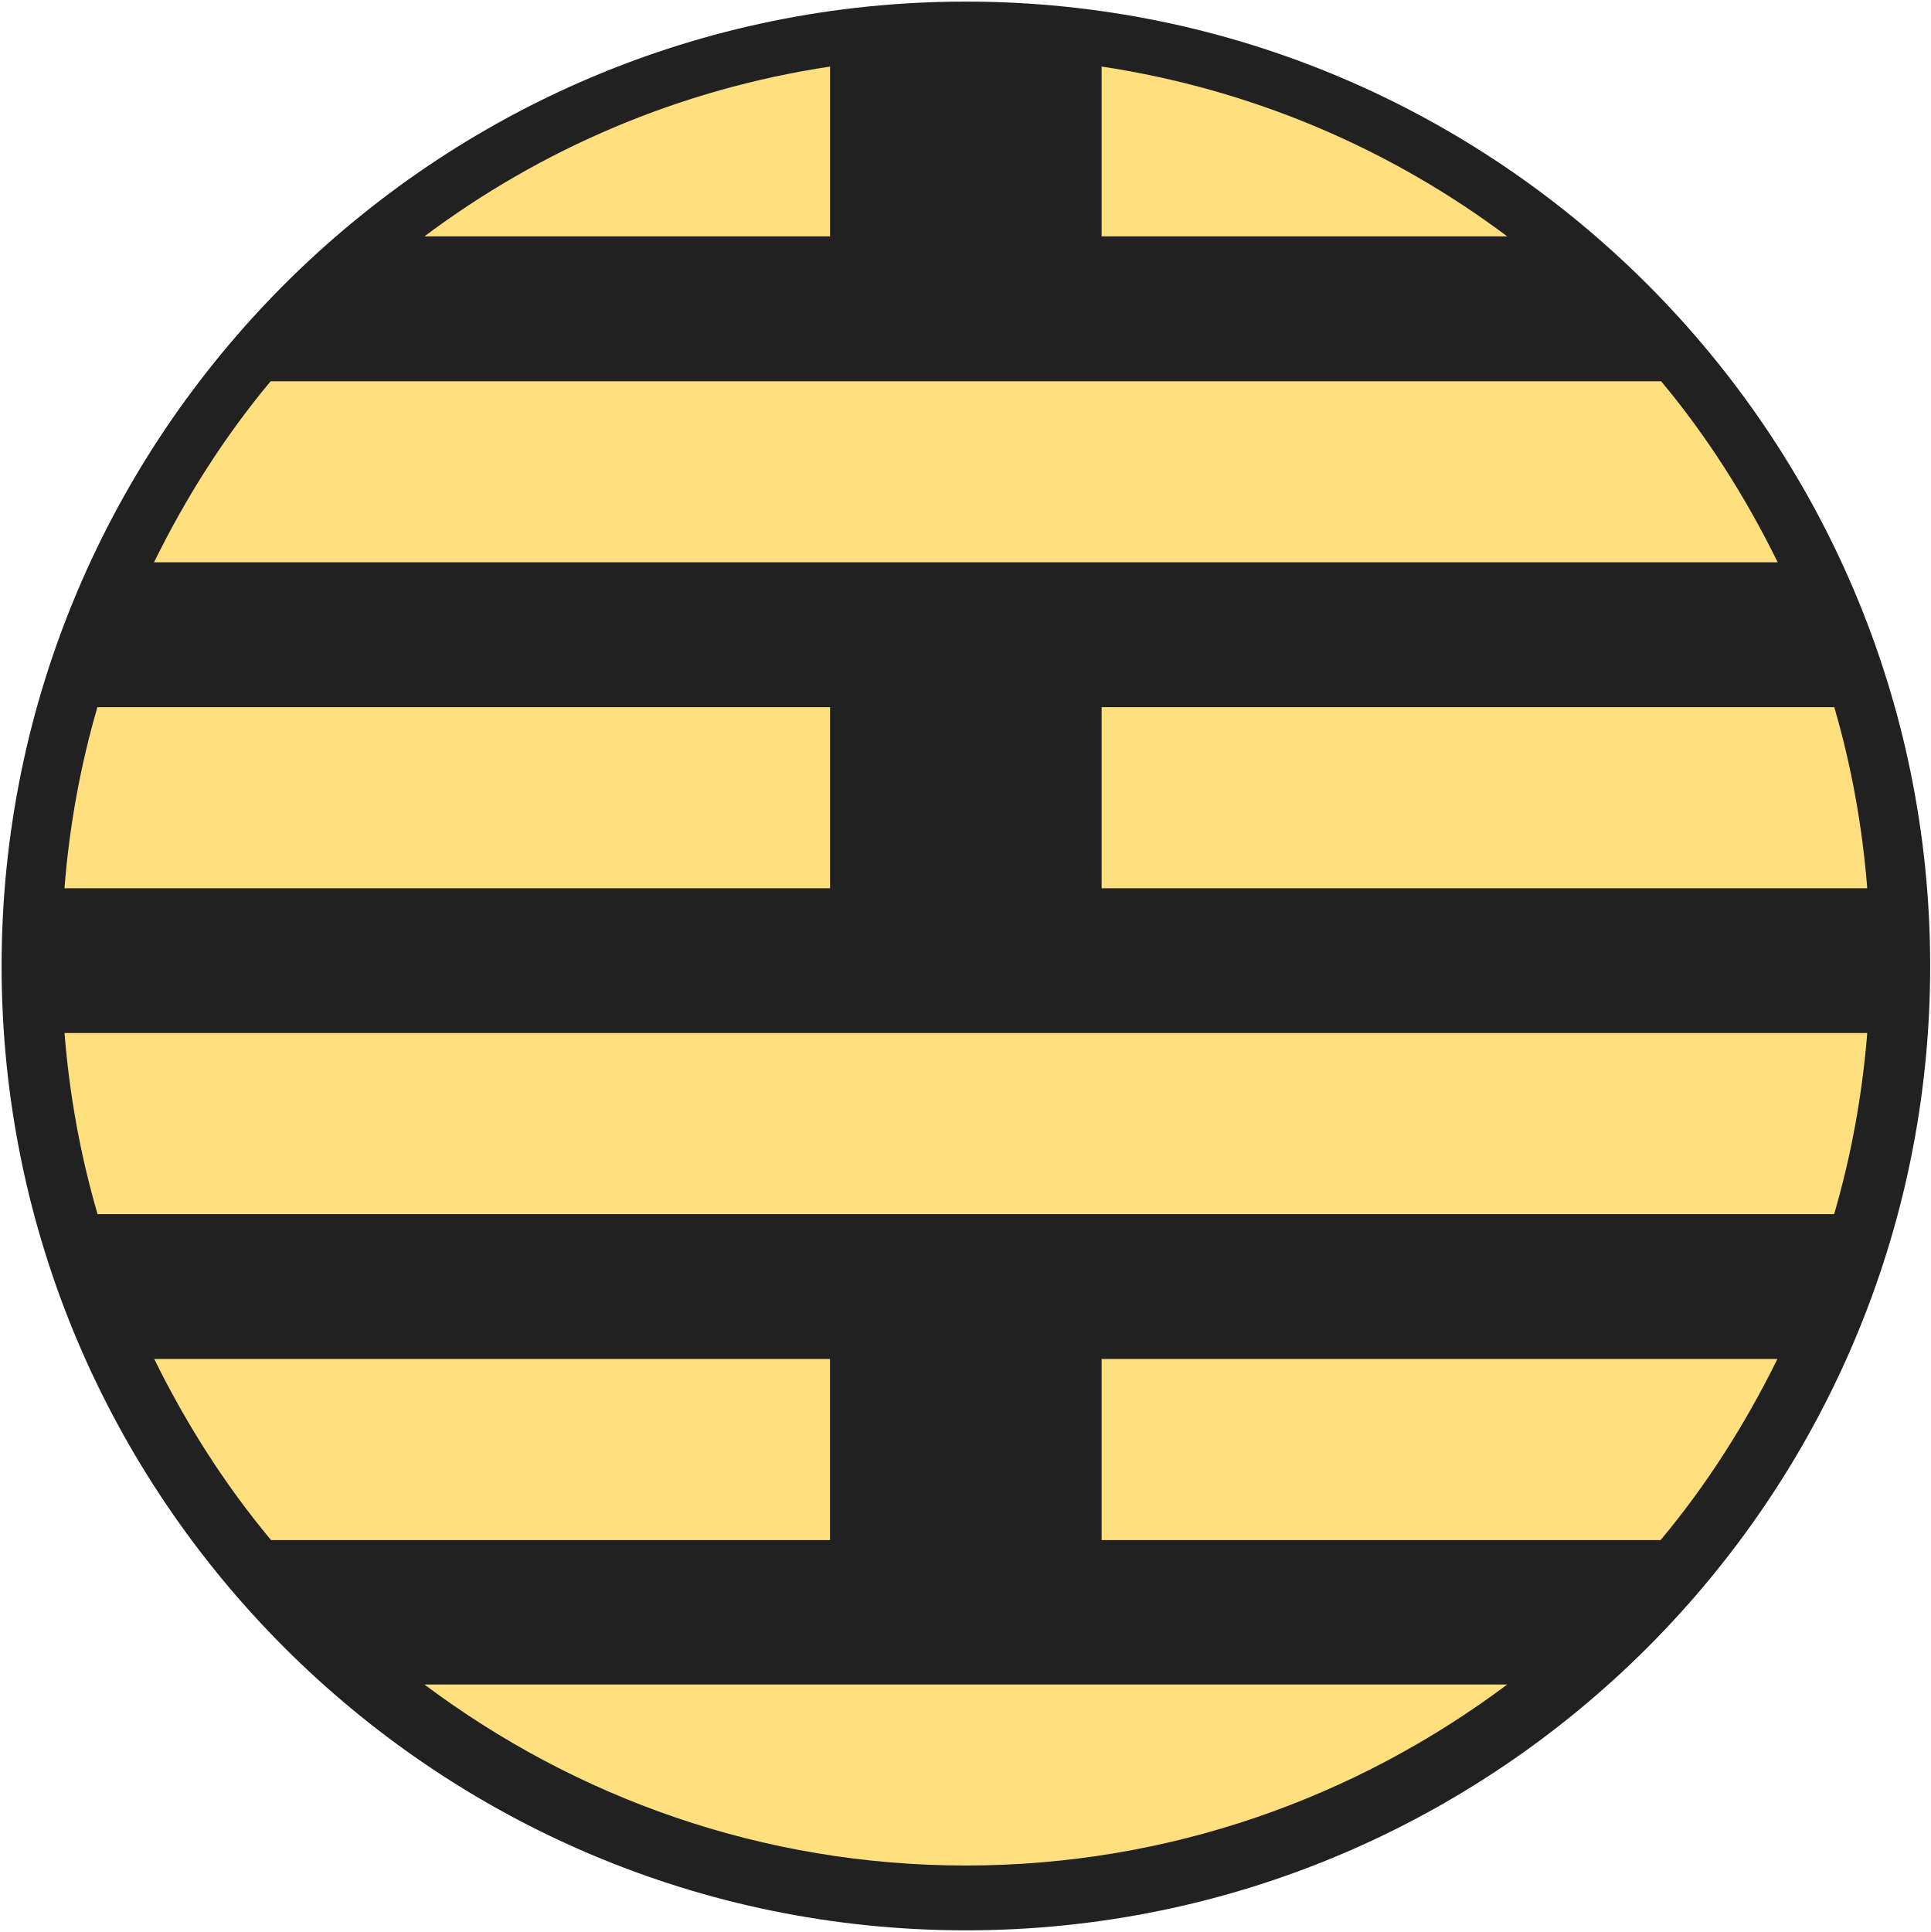
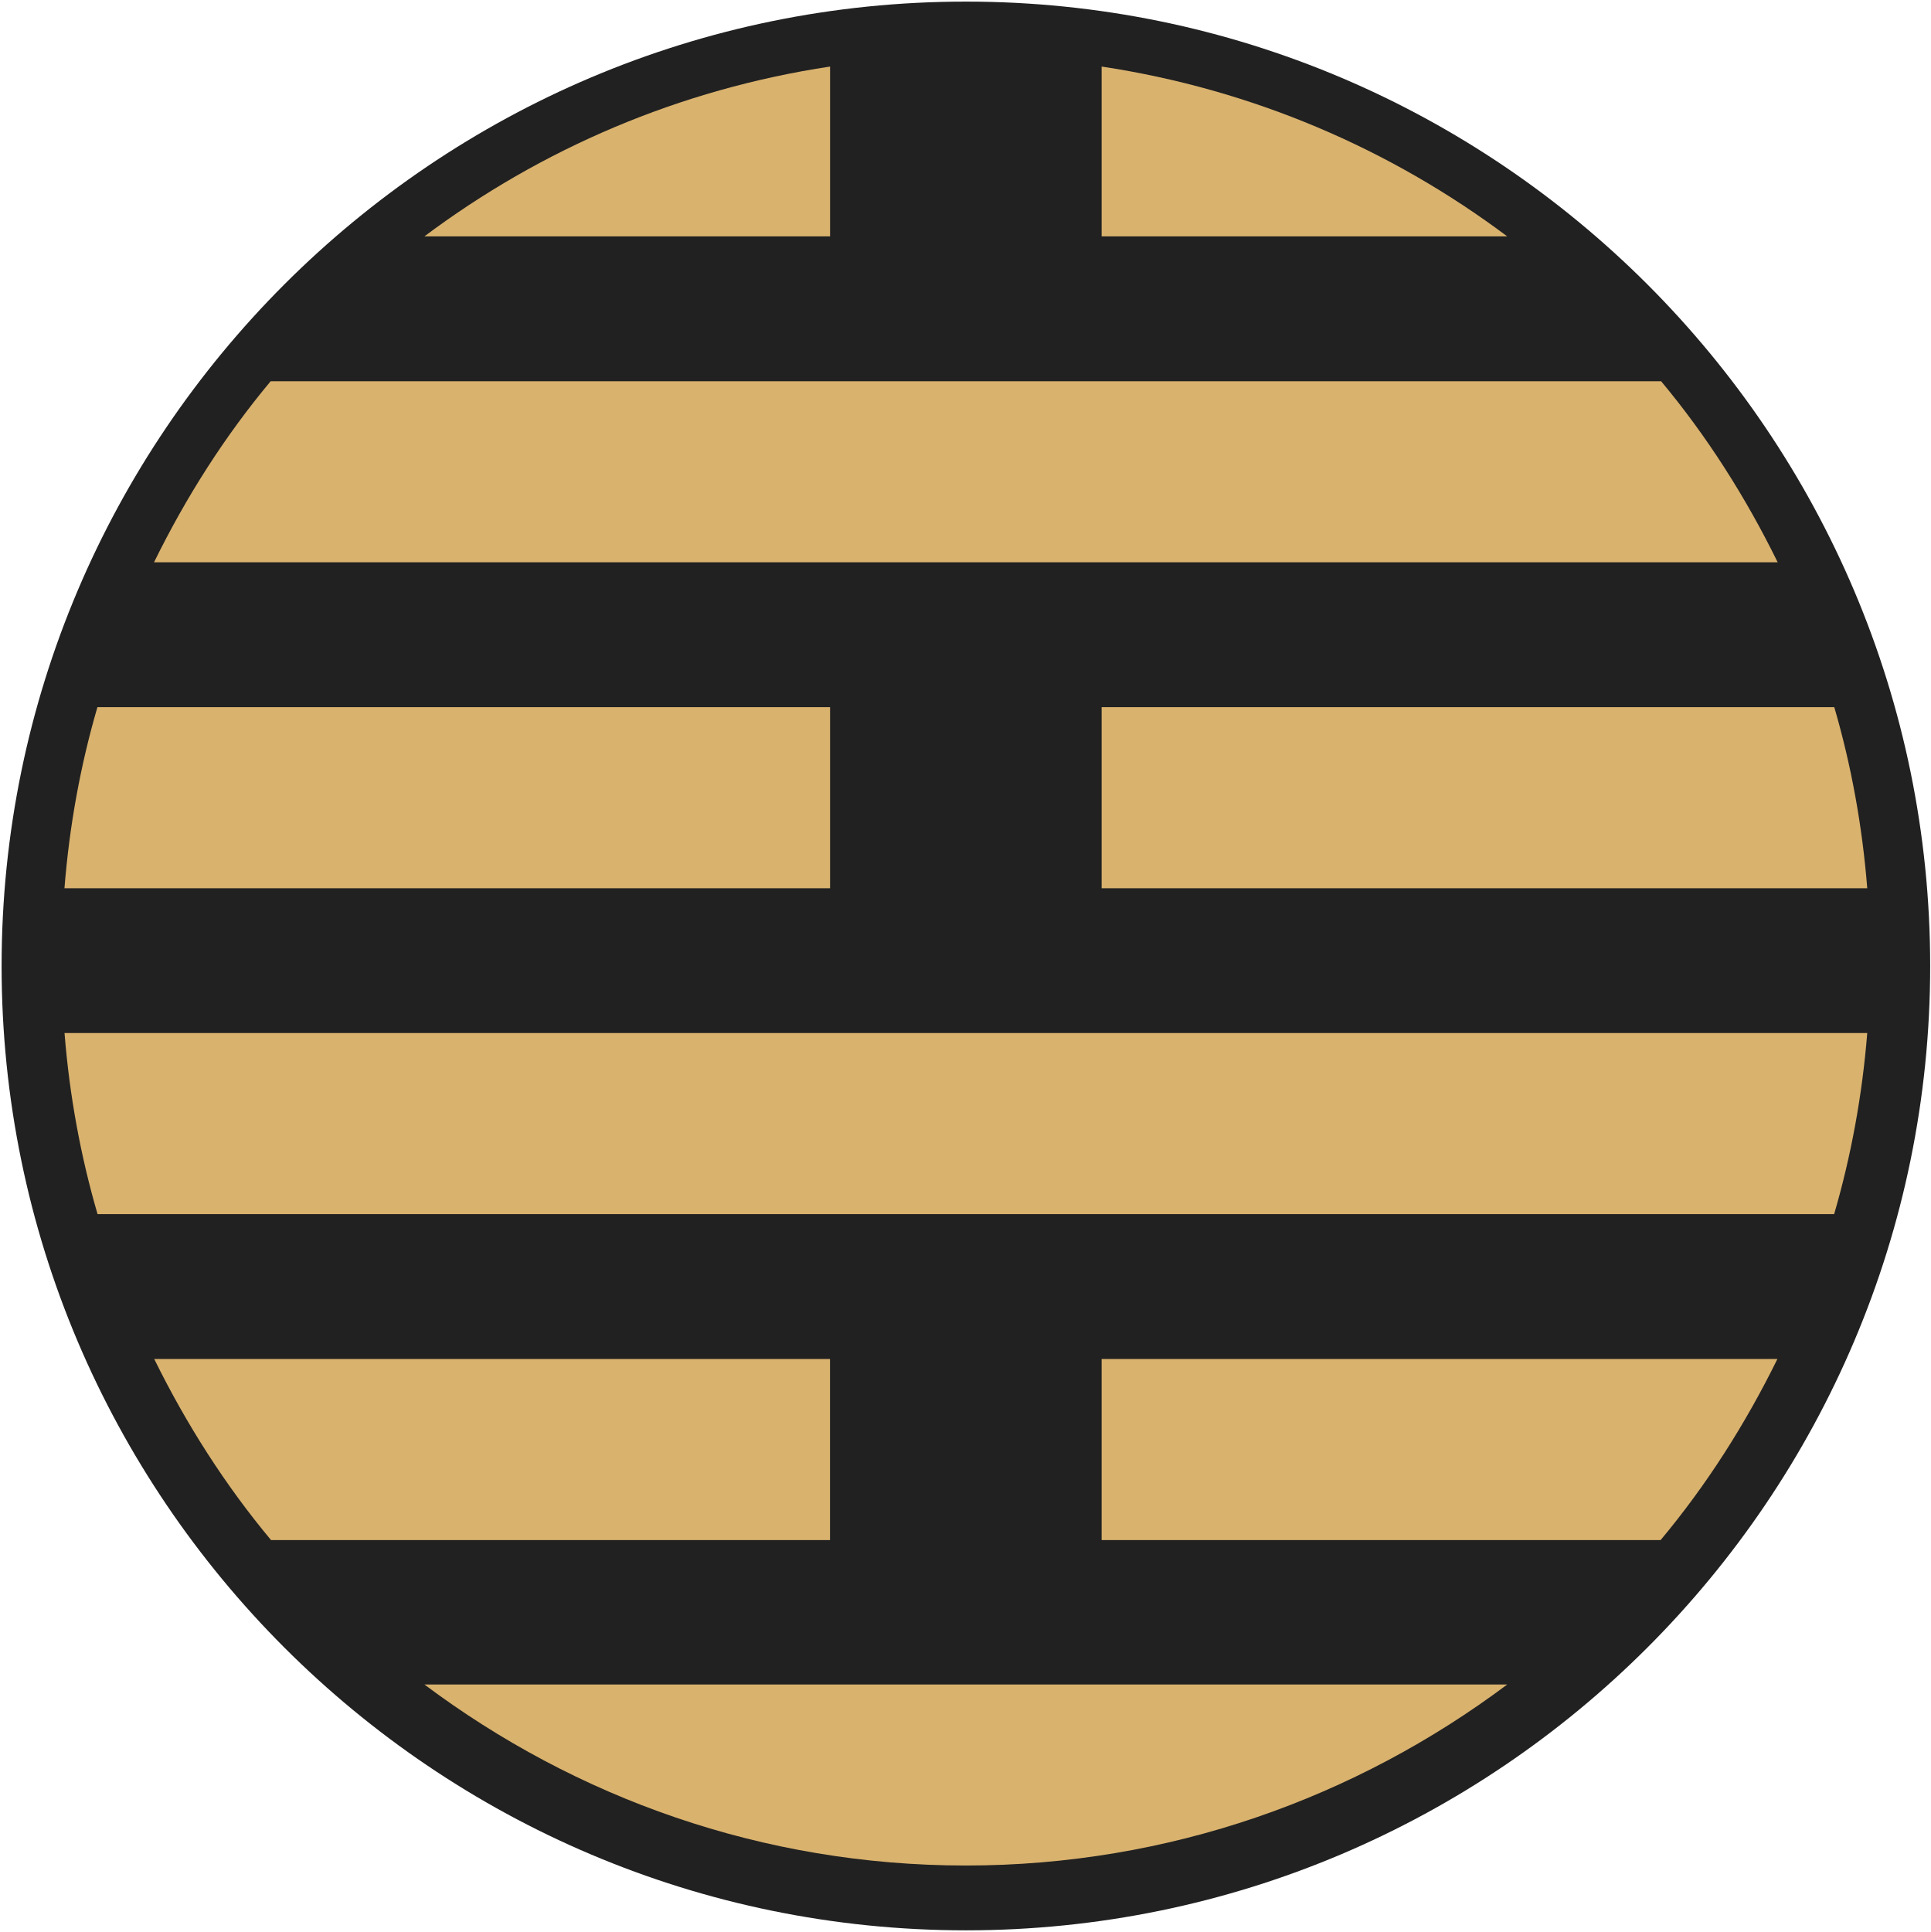
<svg xmlns="http://www.w3.org/2000/svg" version="1.0" id="svg15246" x="0px" y="0px" width="27.768px" height="27.78px" viewBox="0 0 27.768 27.78" enable-background="new 0 0 27.768 27.78" xml:space="preserve">
-   <g>
-     <path fill="#212121" d="M13.89,0.023c-7.646,0-13.867,6.221-13.867,13.867   c0,7.646,6.221,13.866,13.867,13.866s13.867-6.22,13.867-13.866   C27.757,6.244,21.536,0.023,13.89,0.023z" />
-     <path fill="#FFDF7E" d="M15.842,0.957c2.167,0.327,4.155,1.185,5.833,2.442h-5.833V0.957z M11.937,0.957   v2.442H6.103C7.782,2.141,9.77,1.284,11.937,0.957z M1.401,10.168H11.937v2.604H0.927   C0.998,11.875,1.157,11.004,1.401,10.168z M3.898,22.145c-0.661-0.792-1.22-1.669-1.68-2.604h9.718   v2.604H3.898z M13.889,26.824c-2.924,0-5.613-0.975-7.786-2.603h15.572   C19.503,25.848,16.813,26.824,13.889,26.824z M23.88,22.145h-8.038v-2.604h9.718   C25.1,20.476,24.542,21.353,23.88,22.145z M26.376,17.458H1.403   c-0.244-0.836-0.404-1.707-0.475-2.604h25.924C26.78,15.751,26.62,16.622,26.376,17.458z    M26.852,12.772H15.842v-2.604h10.536C26.622,11.004,26.781,11.875,26.852,12.772z M25.564,8.085H2.215   c0.459-0.935,1.016-1.811,1.677-2.603h19.996C24.548,6.273,25.105,7.15,25.564,8.085z" />
-   </g>
+   <path fill="#212121" d="M13.89,0.023c-7.646,0-13.867,6.221-13.867,13.867  c0,7.646,6.221,13.866,13.867,13.866s13.867-6.22,13.867-13.866C27.757,6.244,21.536,0.023,13.89,0.023  z" />
+   <path fill="#D9B26E" d="M15.842,0.957c2.167,0.327,4.155,1.185,5.833,2.442h-5.833V0.957z M11.937,0.957  v2.442H6.103C7.782,2.141,9.77,1.284,11.937,0.957z M1.401,10.168H11.937v2.604H0.927  C0.998,11.875,1.157,11.004,1.401,10.168z M3.898,22.145c-0.661-0.792-1.22-1.669-1.68-2.604h9.718  v2.604H3.898z M13.889,26.824c-2.924,0-5.613-0.975-7.786-2.603h15.572  C19.503,25.848,16.813,26.824,13.889,26.824z M23.88,22.145h-8.038v-2.604h9.718  C25.1,20.476,24.542,21.353,23.88,22.145z M26.376,17.458H1.403c-0.244-0.836-0.404-1.707-0.475-2.604  h25.924C26.78,15.751,26.62,16.622,26.376,17.458z M26.852,12.772H15.842v-2.604h10.536  C26.622,11.004,26.781,11.875,26.852,12.772z M25.564,8.085H2.215C2.674,7.15,3.231,6.273,3.892,5.482  h19.996C24.548,6.273,25.105,7.15,25.564,8.085z" />
</svg>
